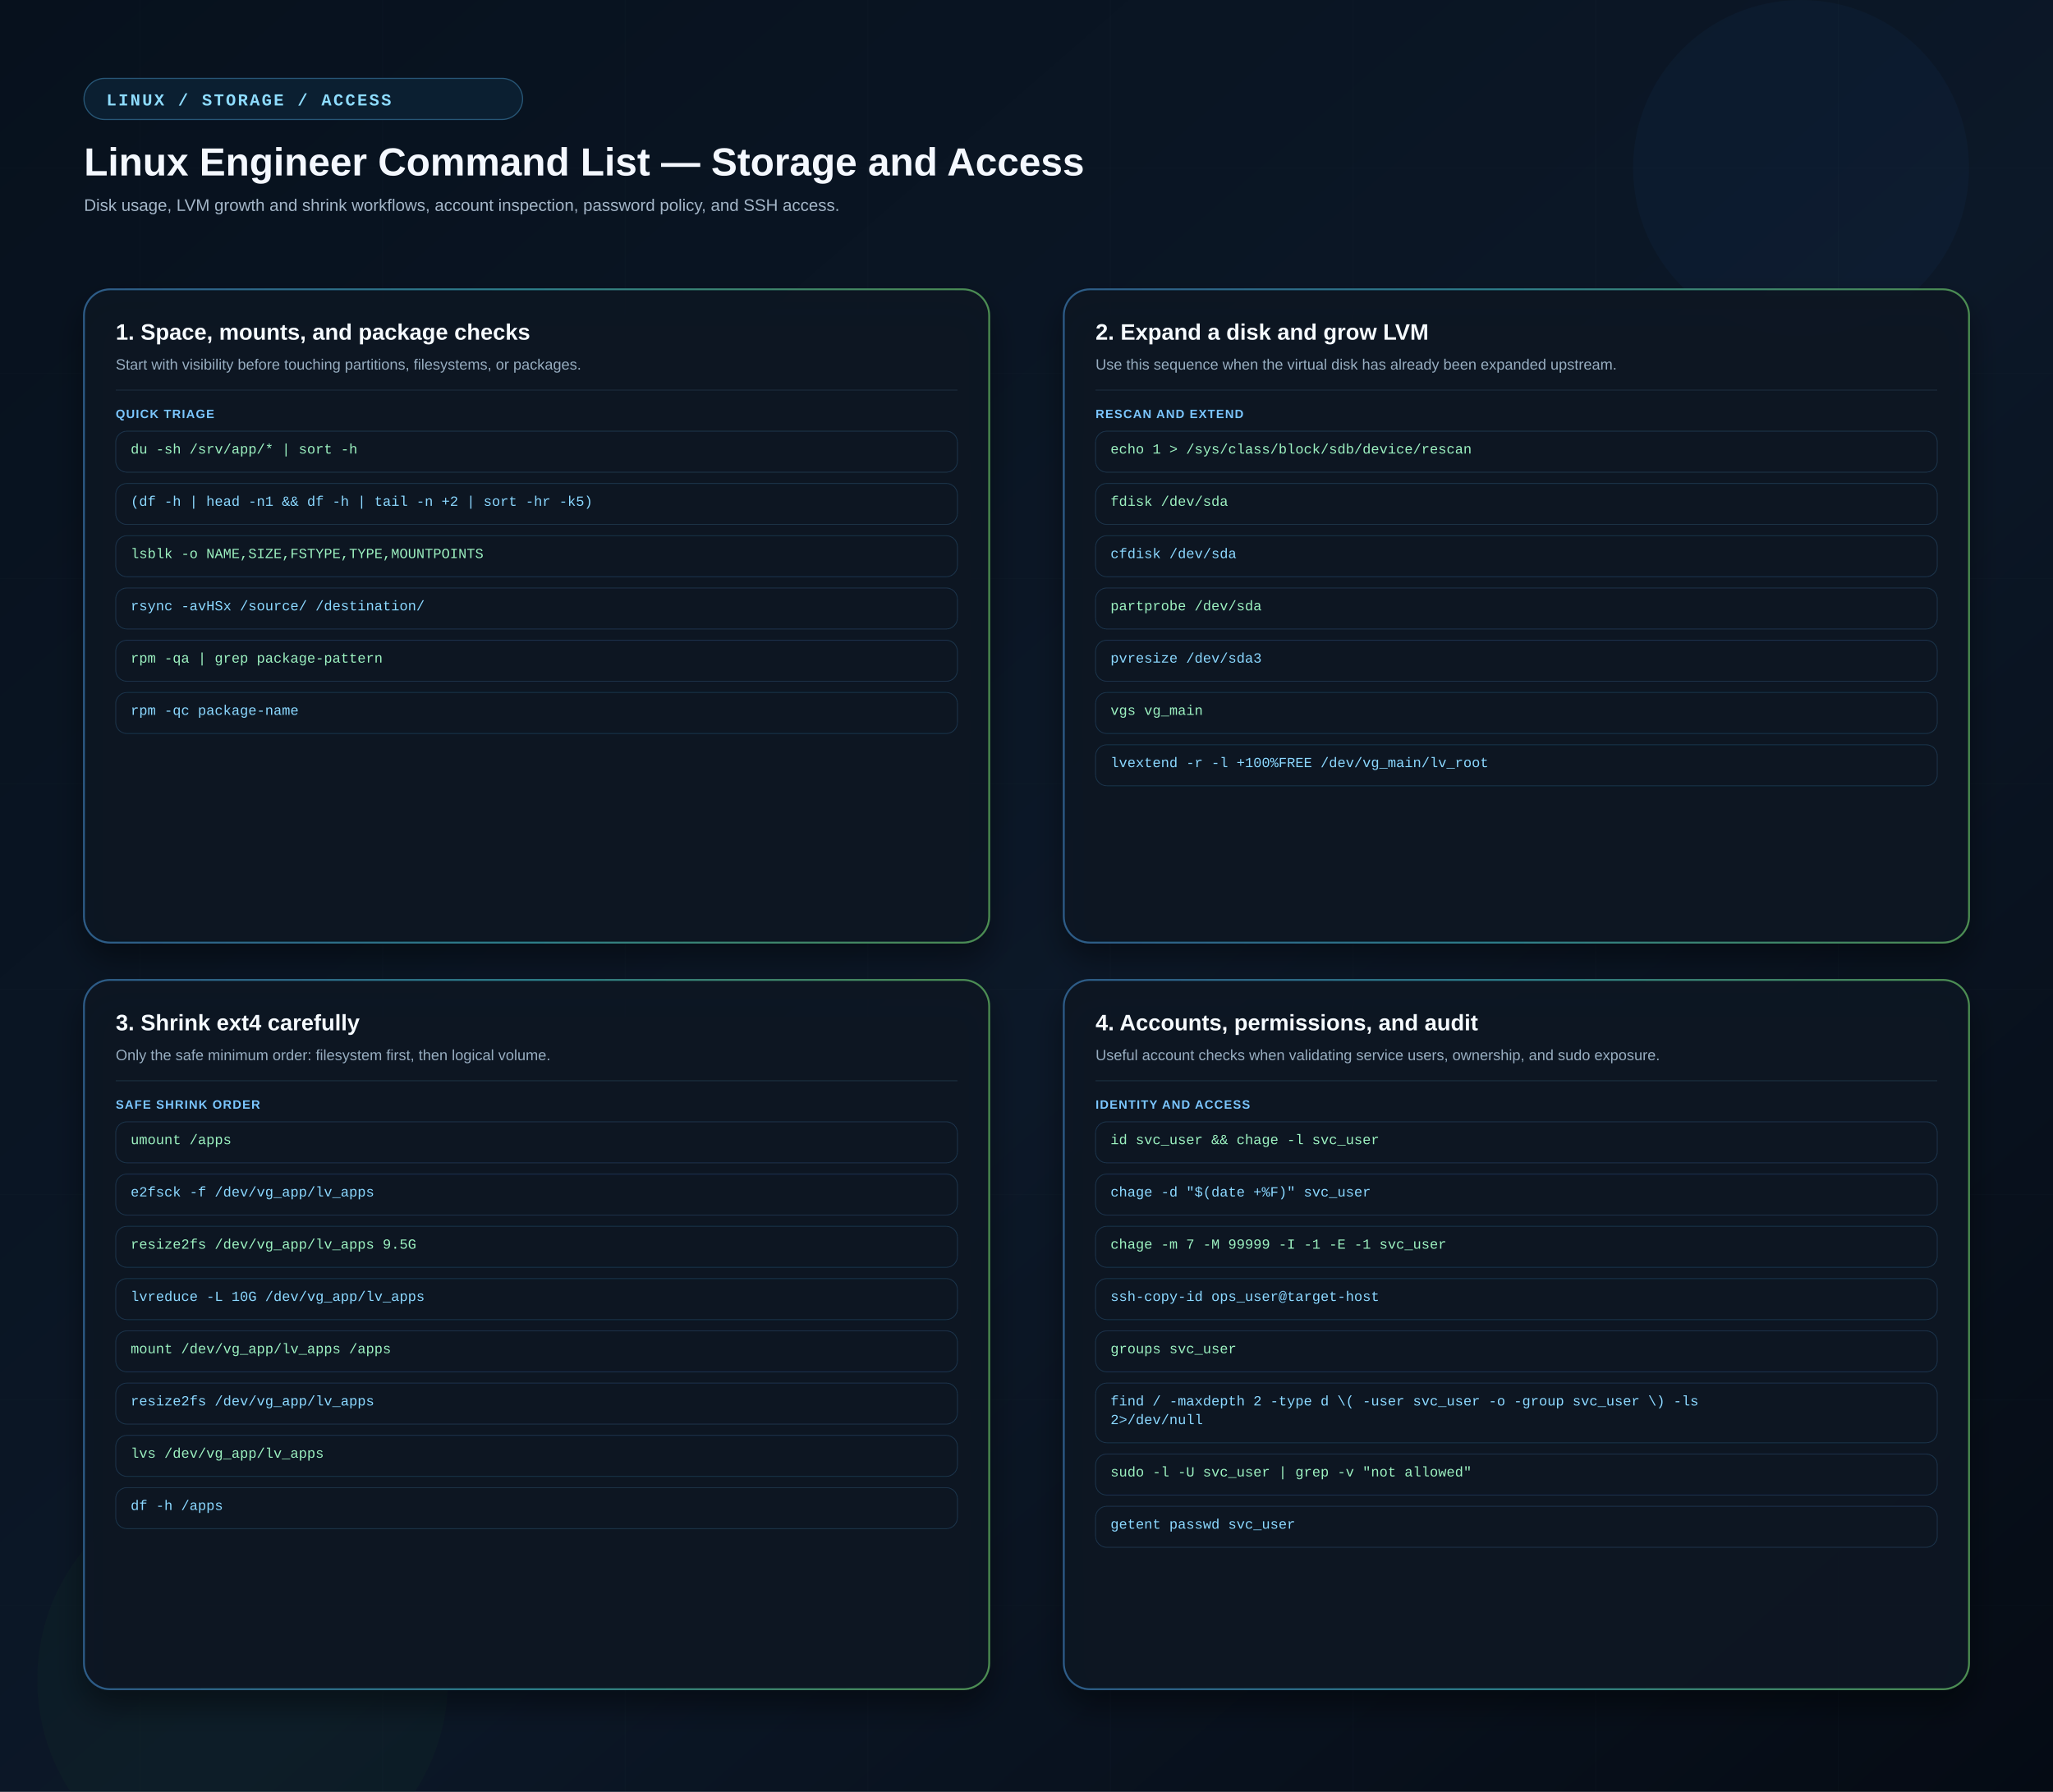
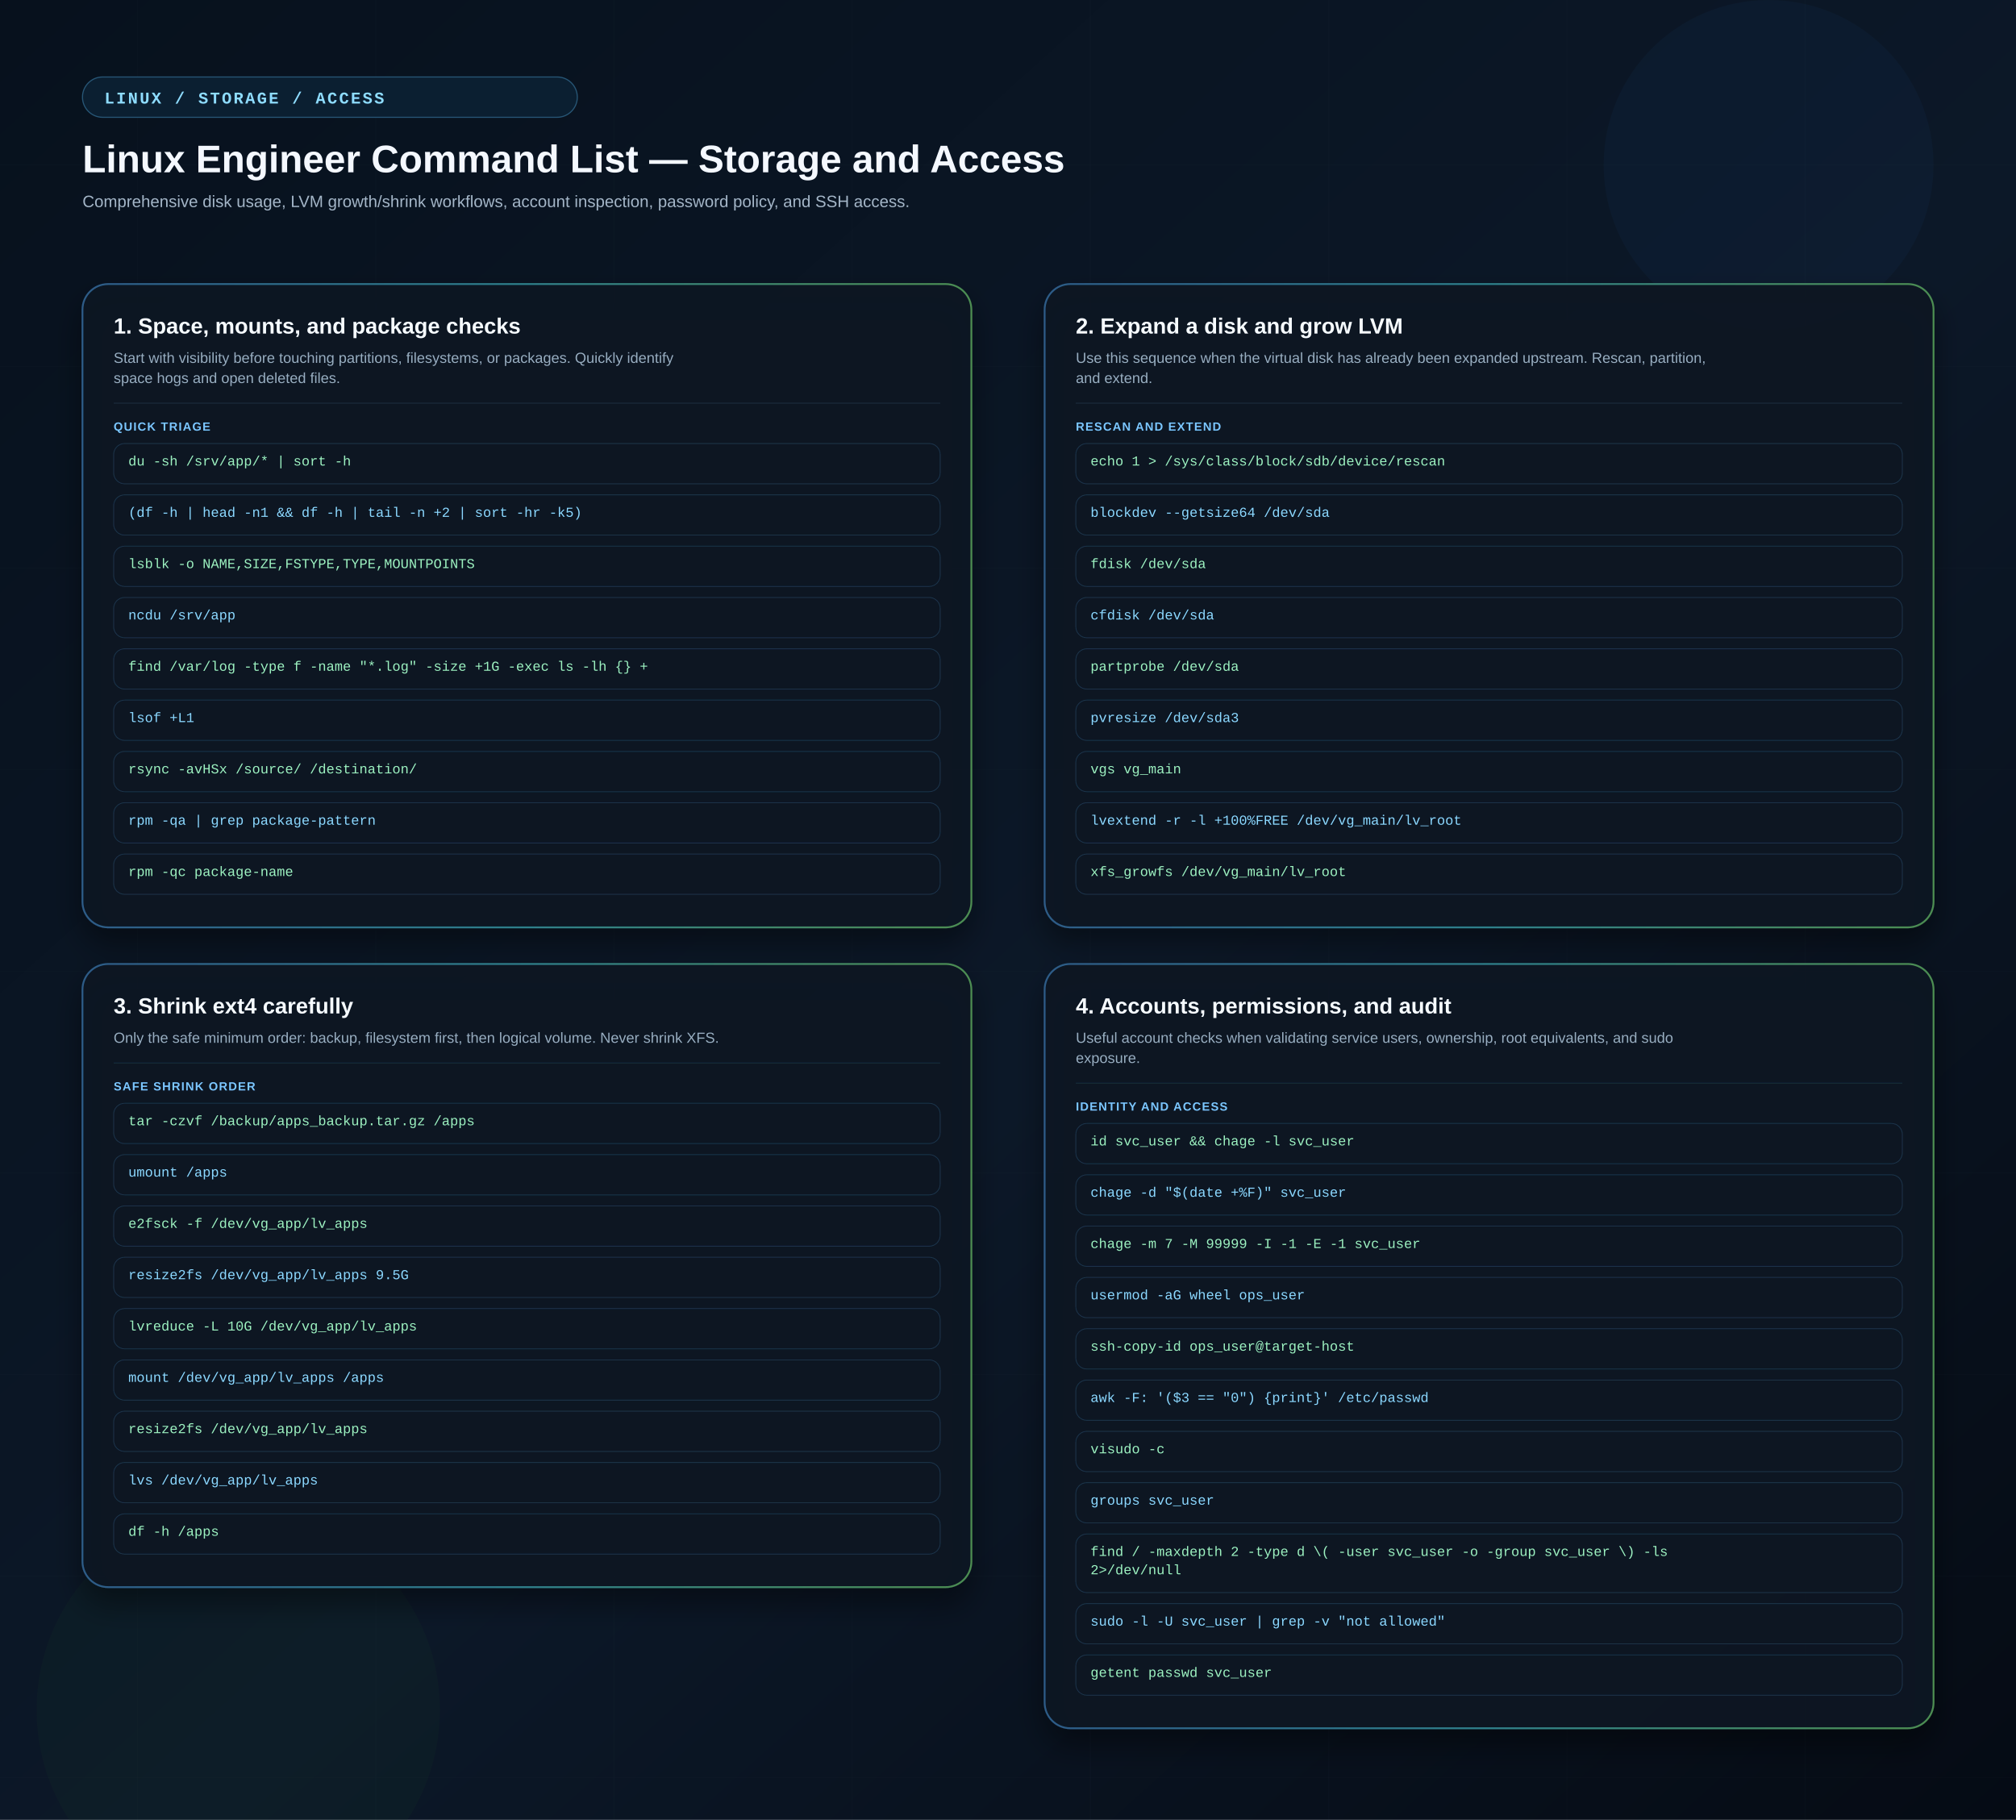
- <svg xmlns="http://www.w3.org/2000/svg" width="2200" height="1920" viewBox="0 0 2200 1920" role="img" aria-label="Linux Engineer Command List — Storage and Access poster">
+ <svg xmlns="http://www.w3.org/2000/svg" width="2200" height="1986" viewBox="0 0 2200 1986" role="img" aria-label="Linux Engineer Command List — Storage and Access poster">\n
  <defs>
    <linearGradient id="bg" x1="0%" y1="0%" x2="100%" y2="100%">
      <stop offset="0%" stop-color="#07111d" />
      <stop offset="55%" stop-color="#0c1828" />
      <stop offset="100%" stop-color="#050b14" />
    </linearGradient>
    <linearGradient id="stroke" x1="0%" y1="0%" x2="100%" y2="0%">
      <stop offset="0%" stop-color="#2d5b87" />
      <stop offset="50%" stop-color="#2f7f8a" />
      <stop offset="100%" stop-color="#4d8d51" />
    </linearGradient>
    <filter id="shadow" x="-20%" y="-20%" width="140%" height="140%">
      <feDropShadow dx="0" dy="18" stdDeviation="16" flood-color="#02060d" flood-opacity="0.42" />
    </filter>
    <style>
      .title { font: 700 42px "Segoe UI", Arial, sans-serif; fill: #f4f8ff; }
      .subtitle { font: 400 18px "Segoe UI", Arial, sans-serif; fill: #a4b6c8; }
      .badge { font: 700 18px "Consolas", "Courier New", monospace; fill: #8edcff; letter-spacing: 2px; }
      .panel { fill: rgba(10, 20, 33, 0.94); stroke: url(#stroke); stroke-width: 2; }
      .panel-title { font: 700 24px "Segoe UI", Arial, sans-serif; fill: #f6fbff; }
      .panel-copy { font: 400 16px "Segoe UI", Arial, sans-serif; fill: #99aec0; }
      .label { font: 700 13px "Segoe UI", Arial, sans-serif; fill: #7bc7ff; letter-spacing: 1px; }
      .cmd { font: 400 15px "Consolas", "Courier New", monospace; fill: #9ef2bf; }
      .cmd-alt { font: 400 15px "Consolas", "Courier New", monospace; fill: #8dd9ff; }
      .small { font: 400 14px "Consolas", "Courier New", monospace; fill: #90a5b6; }
      .chip { fill: #0b1f31; stroke: #275676; stroke-width: 1.2; }
      .grid { stroke: rgba(120, 162, 190, 0.08); stroke-width: 1; }
      .rule { stroke: rgba(120, 170, 201, 0.18); stroke-width: 1; }
      .cmd-box { fill: #091524; stroke: rgba(85, 141, 182, 0.25); stroke-width: 1; }
    </style>
  </defs>
-   <rect width="2200" height="1920" fill="url(#bg)" />
-   <g opacity="0.22">
-     <path d="M0 180h2200M0 400h2200M0 620h2200M0 840h2200M0 1060h2200M0 1280h2200M0 1500h2200M0 1720h2200" class="grid" />
-     <path d="M150 0v1920M410 0v1920M670 0v1920M930 0v1920M1190 0v1920M1450 0v1920M1710 0v1920M1970 0v1920" class="grid" />
-   </g>
-   <circle cx="1930" cy="180" r="180" fill="#123257" opacity="0.16" />
-   <circle cx="260" cy="1800" r="220" fill="#193b24" opacity="0.14" />
-   <g transform="translate(90 84)">
-     <rect x="0" y="0" width="470" height="44" rx="22" class="chip" />
-     <text x="24" y="29" class="badge">LINUX / STORAGE / ACCESS</text>
-     <text x="0" y="104" class="title">Linux Engineer Command List — Storage and Access</text>
-     <text x="0" y="142" class="subtitle">Disk usage, LVM growth and shrink workflows, account inspection, password policy, and SSH access.</text>
-   </g>
-   <g filter="url(#shadow)">
-     <g transform="translate(90 310)">
-       <rect width="970" height="700" rx="28" class="panel" />
-       <text x="34" y="54" class="panel-title">1. Space, mounts, and package checks</text>
-       <text x="34" y="86" class="panel-copy">Start with visibility before touching partitions, filesystems, or packages.</text>
-       <line x1="34" y1="108" x2="936" y2="108" class="rule" />
-       <text x="34" y="138" class="label">QUICK TRIAGE</text>
-       <rect x="34" y="152" width="902" height="44" rx="12" class="cmd-box" />
-       <text x="50" y="176" class="cmd">du -sh /srv/app/* | sort -h</text>
-       <rect x="34" y="208" width="902" height="44" rx="12" class="cmd-box" />
-       <text x="50" y="232" class="cmd-alt">(df -h | head -n1 &amp;&amp; df -h | tail -n +2 | sort -hr -k5)</text>
-       <rect x="34" y="264" width="902" height="44" rx="12" class="cmd-box" />
-       <text x="50" y="288" class="cmd">lsblk -o NAME,SIZE,FSTYPE,TYPE,MOUNTPOINTS</text>
-       <rect x="34" y="320" width="902" height="44" rx="12" class="cmd-box" />
-       <text x="50" y="344" class="cmd-alt">rsync -avHSx /source/ /destination/</text>
-       <rect x="34" y="376" width="902" height="44" rx="12" class="cmd-box" />
-       <text x="50" y="400" class="cmd">rpm -qa | grep package-pattern</text>
-       <rect x="34" y="432" width="902" height="44" rx="12" class="cmd-box" />
-       <text x="50" y="456" class="cmd-alt">rpm -qc package-name</text>
-     </g>
-     <g transform="translate(1140 310)">
-       <rect width="970" height="700" rx="28" class="panel" />
-       <text x="34" y="54" class="panel-title">2. Expand a disk and grow LVM</text>
-       <text x="34" y="86" class="panel-copy">Use this sequence when the virtual disk has already been expanded upstream.</text>
-       <line x1="34" y1="108" x2="936" y2="108" class="rule" />
-       <text x="34" y="138" class="label">RESCAN AND EXTEND</text>
-       <rect x="34" y="152" width="902" height="44" rx="12" class="cmd-box" />
-       <text x="50" y="176" class="cmd">echo 1 &gt; /sys/class/block/sdb/device/rescan</text>
-       <rect x="34" y="208" width="902" height="44" rx="12" class="cmd-box" />
-       <text x="50" y="232" class="cmd">fdisk /dev/sda</text>
-       <rect x="34" y="264" width="902" height="44" rx="12" class="cmd-box" />
-       <text x="50" y="288" class="cmd-alt">cfdisk /dev/sda</text>
-       <rect x="34" y="320" width="902" height="44" rx="12" class="cmd-box" />
-       <text x="50" y="344" class="cmd">partprobe /dev/sda</text>
-       <rect x="34" y="376" width="902" height="44" rx="12" class="cmd-box" />
-       <text x="50" y="400" class="cmd-alt">pvresize /dev/sda3</text>
-       <rect x="34" y="432" width="902" height="44" rx="12" class="cmd-box" />
-       <text x="50" y="456" class="cmd">vgs vg_main</text>
-       <rect x="34" y="488" width="902" height="44" rx="12" class="cmd-box" />
-       <text x="50" y="512" class="cmd-alt">lvextend -r -l +100%FREE /dev/vg_main/lv_root</text>
-     </g>
-     <g transform="translate(90 1050)">
-       <rect width="970" height="760" rx="28" class="panel" />
-       <text x="34" y="54" class="panel-title">3. Shrink ext4 carefully</text>
-       <text x="34" y="86" class="panel-copy">Only the safe minimum order: filesystem first, then logical volume.</text>
-       <line x1="34" y1="108" x2="936" y2="108" class="rule" />
-       <text x="34" y="138" class="label">SAFE SHRINK ORDER</text>
-       <rect x="34" y="152" width="902" height="44" rx="12" class="cmd-box" />
-       <text x="50" y="176" class="cmd">umount /apps</text>
-       <rect x="34" y="208" width="902" height="44" rx="12" class="cmd-box" />
-       <text x="50" y="232" class="cmd-alt">e2fsck -f /dev/vg_app/lv_apps</text>
-       <rect x="34" y="264" width="902" height="44" rx="12" class="cmd-box" />
-       <text x="50" y="288" class="cmd">resize2fs /dev/vg_app/lv_apps 9.5G</text>
-       <rect x="34" y="320" width="902" height="44" rx="12" class="cmd-box" />
-       <text x="50" y="344" class="cmd-alt">lvreduce -L 10G /dev/vg_app/lv_apps</text>
-       <rect x="34" y="376" width="902" height="44" rx="12" class="cmd-box" />
-       <text x="50" y="400" class="cmd">mount /dev/vg_app/lv_apps /apps</text>
-       <rect x="34" y="432" width="902" height="44" rx="12" class="cmd-box" />
-       <text x="50" y="456" class="cmd-alt">resize2fs /dev/vg_app/lv_apps</text>
-       <rect x="34" y="488" width="902" height="44" rx="12" class="cmd-box" />
-       <text x="50" y="512" class="cmd">lvs /dev/vg_app/lv_apps</text>
-       <rect x="34" y="544" width="902" height="44" rx="12" class="cmd-box" />
-       <text x="50" y="568" class="cmd-alt">df -h /apps</text>
-     </g>
-     <g transform="translate(1140 1050)">
-       <rect width="970" height="760" rx="28" class="panel" />
-       <text x="34" y="54" class="panel-title">4. Accounts, permissions, and audit</text>
-       <text x="34" y="86" class="panel-copy">Useful account checks when validating service users, ownership, and sudo exposure.</text>
-       <line x1="34" y1="108" x2="936" y2="108" class="rule" />
-       <text x="34" y="138" class="label">IDENTITY AND ACCESS</text>
-       <rect x="34" y="152" width="902" height="44" rx="12" class="cmd-box" />
-       <text x="50" y="176" class="cmd">id svc_user &amp;&amp; chage -l svc_user</text>
-       <rect x="34" y="208" width="902" height="44" rx="12" class="cmd-box" />
-       <text x="50" y="232" class="cmd-alt">chage -d "$(date +%F)" svc_user</text>
-       <rect x="34" y="264" width="902" height="44" rx="12" class="cmd-box" />
-       <text x="50" y="288" class="cmd">chage -m 7 -M 99999 -I -1 -E -1 svc_user</text>
-       <rect x="34" y="320" width="902" height="44" rx="12" class="cmd-box" />
-       <text x="50" y="344" class="cmd-alt">ssh-copy-id ops_user@target-host</text>
-       <rect x="34" y="376" width="902" height="44" rx="12" class="cmd-box" />
-       <text x="50" y="400" class="cmd">groups svc_user</text>
-       <rect x="34" y="432" width="902" height="64" rx="12" class="cmd-box" />
-       <text x="50" y="456" class="cmd-alt">find / -maxdepth 2 -type d \( -user svc_user -o -group svc_user \) -ls</text>
-       <text x="50" y="476" class="cmd-alt">2&gt;/dev/null</text>
-       <rect x="34" y="508" width="902" height="44" rx="12" class="cmd-box" />
-       <text x="50" y="532" class="cmd">sudo -l -U svc_user | grep -v "not allowed"</text>
-       <rect x="34" y="564" width="902" height="44" rx="12" class="cmd-box" />
-       <text x="50" y="588" class="cmd-alt">getent passwd svc_user</text>
-     </g>
-   </g>
- </svg>
+ \n<rect width="2200" height="1986" fill="url(#bg)" />\n<g opacity="0.22">\n<path d="M0 180h2200M0 400h2200M0 620h2200M0 840h2200M0 1060h2200M0 1280h2200M0 1500h2200M0 1720h2200M0 1940h2200" class="grid" />\n<path d="M150 0v1986M410 0v1986M670 0v1986M930 0v1986M1190 0v1986M1450 0v1986M1710 0v1986M1970 0v1986" class="grid" />\n</g>\n<circle cx="1930" cy="180" r="180" fill="#123257" opacity="0.16" />\n<circle cx="260" cy="1866" r="220" fill="#193b24" opacity="0.14" />\n<g transform="translate(90 84)">\n<rect x="0" y="0" width="540" height="44" rx="22" class="chip" />\n<text x="24" y="29" class="badge">LINUX / STORAGE / ACCESS</text>\n<text x="0" y="104" class="title">Linux Engineer Command List — Storage and Access</text>\n<text x="0" y="142" class="subtitle">Comprehensive disk usage, LVM growth/shrink workflows, account inspection, password policy, and SSH access.</text>\n</g>\n<g filter="url(#shadow)">\n<g transform="translate(90 310)">\n<rect width="970" height="702" rx="28" class="panel" />\n<text x="34" y="54" class="panel-title">1. Space, mounts, and package checks</text>\n<text x="34" y="86" class="panel-copy">Start with visibility before touching partitions, filesystems, or packages. Quickly identify</text>\n<text x="34" y="108" class="panel-copy">space hogs and open deleted files.</text>\n<line x1="34" y1="130" x2="936" y2="130" class="rule" />\n<text x="34" y="160" class="label">QUICK TRIAGE</text>\n<rect x="34" y="174" width="902" height="44" rx="12" class="cmd-box" />\n<text x="50" y="198" class="cmd">du -sh /srv/app/* | sort -h</text>\n<rect x="34" y="230" width="902" height="44" rx="12" class="cmd-box" />\n<text x="50" y="254" class="cmd-alt">(df -h | head -n1 &amp;&amp; df -h | tail -n +2 | sort -hr -k5)</text>\n<rect x="34" y="286" width="902" height="44" rx="12" class="cmd-box" />\n<text x="50" y="310" class="cmd">lsblk -o NAME,SIZE,FSTYPE,TYPE,MOUNTPOINTS</text>\n<rect x="34" y="342" width="902" height="44" rx="12" class="cmd-box" />\n<text x="50" y="366" class="cmd-alt">ncdu /srv/app</text>\n<rect x="34" y="398" width="902" height="44" rx="12" class="cmd-box" />\n<text x="50" y="422" class="cmd">find /var/log -type f -name "*.log" -size +1G -exec ls -lh {} +</text>\n<rect x="34" y="454" width="902" height="44" rx="12" class="cmd-box" />\n<text x="50" y="478" class="cmd-alt">lsof +L1</text>\n<rect x="34" y="510" width="902" height="44" rx="12" class="cmd-box" />\n<text x="50" y="534" class="cmd">rsync -avHSx /source/ /destination/</text>\n<rect x="34" y="566" width="902" height="44" rx="12" class="cmd-box" />\n<text x="50" y="590" class="cmd-alt">rpm -qa | grep package-pattern</text>\n<rect x="34" y="622" width="902" height="44" rx="12" class="cmd-box" />\n<text x="50" y="646" class="cmd">rpm -qc package-name</text>\n</g>\n<g transform="translate(1140 310)">\n<rect width="970" height="702" rx="28" class="panel" />\n<text x="34" y="54" class="panel-title">2. Expand a disk and grow LVM</text>\n<text x="34" y="86" class="panel-copy">Use this sequence when the virtual disk has already been expanded upstream. Rescan, partition,</text>\n<text x="34" y="108" class="panel-copy">and extend.</text>\n<line x1="34" y1="130" x2="936" y2="130" class="rule" />\n<text x="34" y="160" class="label">RESCAN AND EXTEND</text>\n<rect x="34" y="174" width="902" height="44" rx="12" class="cmd-box" />\n<text x="50" y="198" class="cmd">echo 1 &gt; /sys/class/block/sdb/device/rescan</text>\n<rect x="34" y="230" width="902" height="44" rx="12" class="cmd-box" />\n<text x="50" y="254" class="cmd-alt">blockdev --getsize64 /dev/sda</text>\n<rect x="34" y="286" width="902" height="44" rx="12" class="cmd-box" />\n<text x="50" y="310" class="cmd">fdisk /dev/sda</text>\n<rect x="34" y="342" width="902" height="44" rx="12" class="cmd-box" />\n<text x="50" y="366" class="cmd-alt">cfdisk /dev/sda</text>\n<rect x="34" y="398" width="902" height="44" rx="12" class="cmd-box" />\n<text x="50" y="422" class="cmd">partprobe /dev/sda</text>\n<rect x="34" y="454" width="902" height="44" rx="12" class="cmd-box" />\n<text x="50" y="478" class="cmd-alt">pvresize /dev/sda3</text>\n<rect x="34" y="510" width="902" height="44" rx="12" class="cmd-box" />\n<text x="50" y="534" class="cmd">vgs vg_main</text>\n<rect x="34" y="566" width="902" height="44" rx="12" class="cmd-box" />\n<text x="50" y="590" class="cmd-alt">lvextend -r -l +100%FREE /dev/vg_main/lv_root</text>\n<rect x="34" y="622" width="902" height="44" rx="12" class="cmd-box" />\n<text x="50" y="646" class="cmd">xfs_growfs /dev/vg_main/lv_root</text>\n</g>\n<g transform="translate(90 1052)">\n<rect width="970" height="680" rx="28" class="panel" />\n<text x="34" y="54" class="panel-title">3. Shrink ext4 carefully</text>\n<text x="34" y="86" class="panel-copy">Only the safe minimum order: backup, filesystem first, then logical volume. Never shrink XFS.</text>\n<line x1="34" y1="108" x2="936" y2="108" class="rule" />\n<text x="34" y="138" class="label">SAFE SHRINK ORDER</text>\n<rect x="34" y="152" width="902" height="44" rx="12" class="cmd-box" />\n<text x="50" y="176" class="cmd">tar -czvf /backup/apps_backup.tar.gz /apps</text>\n<rect x="34" y="208" width="902" height="44" rx="12" class="cmd-box" />\n<text x="50" y="232" class="cmd-alt">umount /apps</text>\n<rect x="34" y="264" width="902" height="44" rx="12" class="cmd-box" />\n<text x="50" y="288" class="cmd">e2fsck -f /dev/vg_app/lv_apps</text>\n<rect x="34" y="320" width="902" height="44" rx="12" class="cmd-box" />\n<text x="50" y="344" class="cmd-alt">resize2fs /dev/vg_app/lv_apps 9.5G</text>\n<rect x="34" y="376" width="902" height="44" rx="12" class="cmd-box" />\n<text x="50" y="400" class="cmd">lvreduce -L 10G /dev/vg_app/lv_apps</text>\n<rect x="34" y="432" width="902" height="44" rx="12" class="cmd-box" />\n<text x="50" y="456" class="cmd-alt">mount /dev/vg_app/lv_apps /apps</text>\n<rect x="34" y="488" width="902" height="44" rx="12" class="cmd-box" />\n<text x="50" y="512" class="cmd">resize2fs /dev/vg_app/lv_apps</text>\n<rect x="34" y="544" width="902" height="44" rx="12" class="cmd-box" />\n<text x="50" y="568" class="cmd-alt">lvs /dev/vg_app/lv_apps</text>\n<rect x="34" y="600" width="902" height="44" rx="12" class="cmd-box" />\n<text x="50" y="624" class="cmd">df -h /apps</text>\n</g>\n<g transform="translate(1140 1052)">\n<rect width="970" height="834" rx="28" class="panel" />\n<text x="34" y="54" class="panel-title">4. Accounts, permissions, and audit</text>\n<text x="34" y="86" class="panel-copy">Useful account checks when validating service users, ownership, root equivalents, and sudo</text>\n<text x="34" y="108" class="panel-copy">exposure.</text>\n<line x1="34" y1="130" x2="936" y2="130" class="rule" />\n<text x="34" y="160" class="label">IDENTITY AND ACCESS</text>\n<rect x="34" y="174" width="902" height="44" rx="12" class="cmd-box" />\n<text x="50" y="198" class="cmd">id svc_user &amp;&amp; chage -l svc_user</text>\n<rect x="34" y="230" width="902" height="44" rx="12" class="cmd-box" />\n<text x="50" y="254" class="cmd-alt">chage -d "$(date +%F)" svc_user</text>\n<rect x="34" y="286" width="902" height="44" rx="12" class="cmd-box" />\n<text x="50" y="310" class="cmd">chage -m 7 -M 99999 -I -1 -E -1 svc_user</text>\n<rect x="34" y="342" width="902" height="44" rx="12" class="cmd-box" />\n<text x="50" y="366" class="cmd-alt">usermod -aG wheel ops_user</text>\n<rect x="34" y="398" width="902" height="44" rx="12" class="cmd-box" />\n<text x="50" y="422" class="cmd">ssh-copy-id ops_user@target-host</text>\n<rect x="34" y="454" width="902" height="44" rx="12" class="cmd-box" />\n<text x="50" y="478" class="cmd-alt">awk -F: '($3 == "0") {print}' /etc/passwd</text>\n<rect x="34" y="510" width="902" height="44" rx="12" class="cmd-box" />\n<text x="50" y="534" class="cmd">visudo -c</text>\n<rect x="34" y="566" width="902" height="44" rx="12" class="cmd-box" />\n<text x="50" y="590" class="cmd-alt">groups svc_user</text>\n<rect x="34" y="622" width="902" height="64" rx="12" class="cmd-box" />\n<text x="50" y="646" class="cmd">find / -maxdepth 2 -type d \( -user svc_user -o -group svc_user \) -ls</text>\n<text x="50" y="666" class="cmd">2&gt;/dev/null</text>\n<rect x="34" y="698" width="902" height="44" rx="12" class="cmd-box" />\n<text x="50" y="722" class="cmd-alt">sudo -l -U svc_user | grep -v "not allowed"</text>\n<rect x="34" y="754" width="902" height="44" rx="12" class="cmd-box" />\n<text x="50" y="778" class="cmd">getent passwd svc_user</text>\n</g>\n</g>\n</svg>
